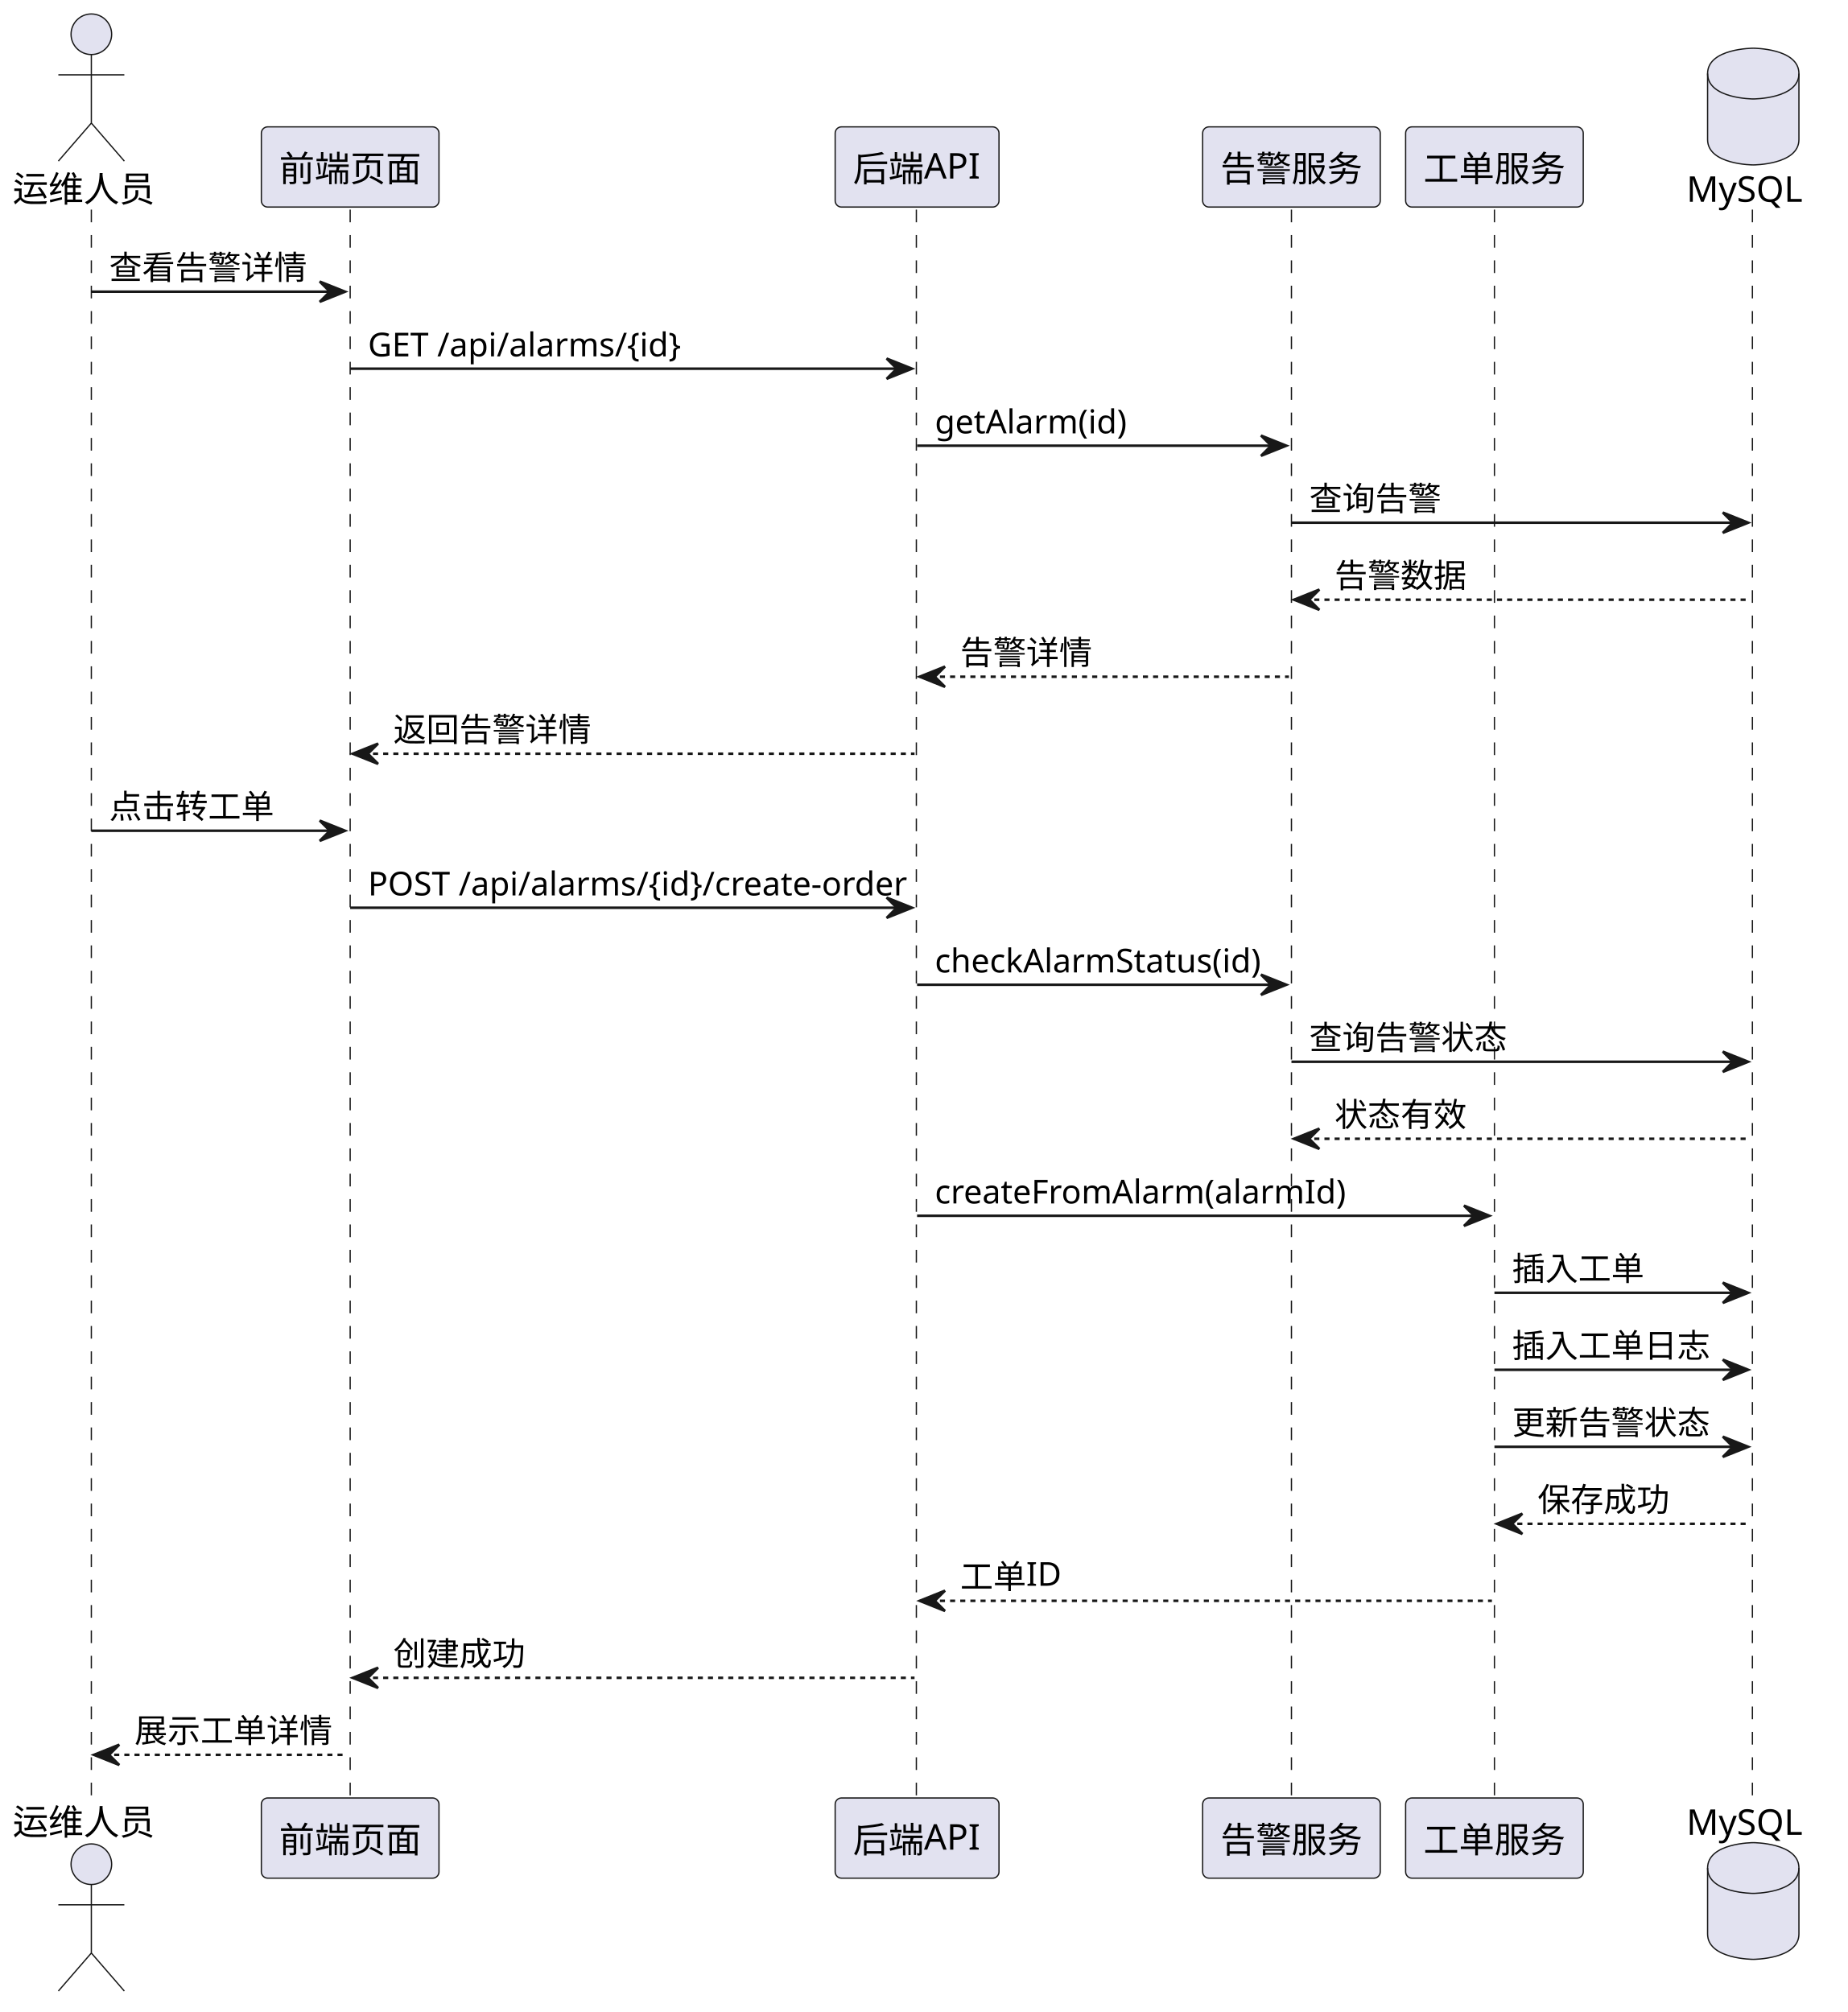
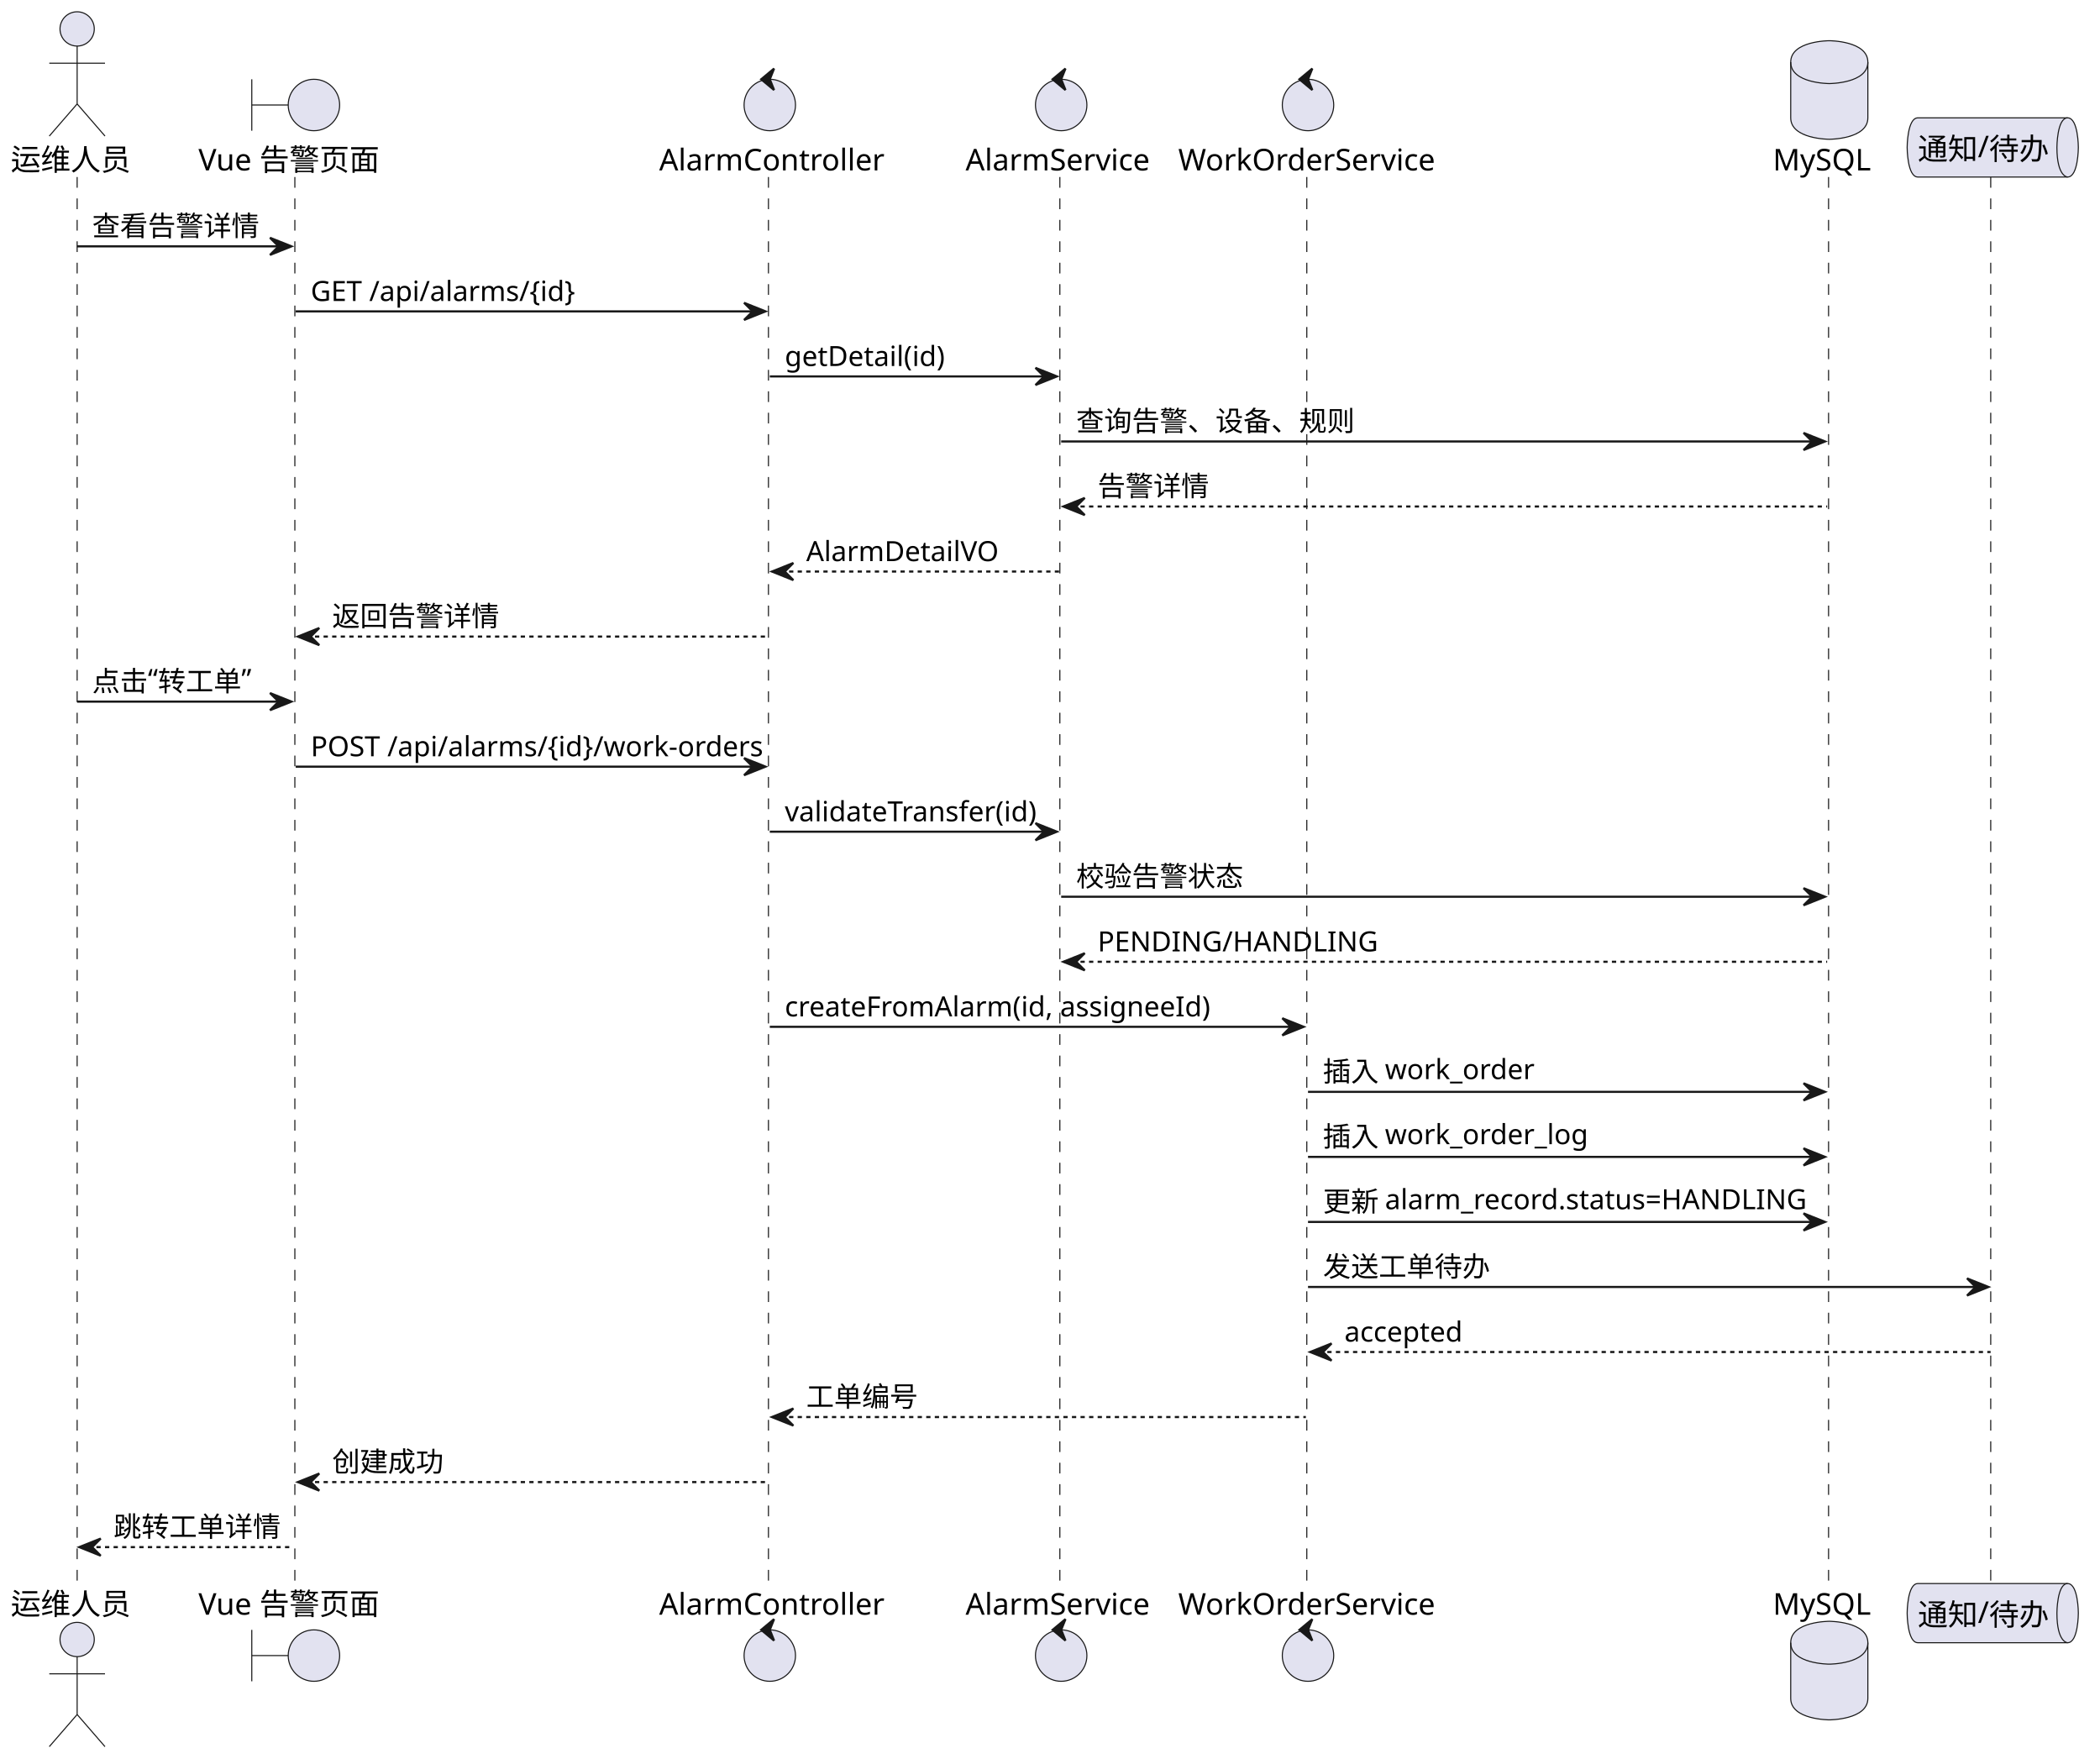
- <svg xmlns="http://www.w3.org/2000/svg" contentStyleType="text/css" data-diagram-type="SEQUENCE" height="793px" preserveAspectRatio="none" style="width:728px;height:793px;background:#FFFFFF;" version="1.1" viewBox="0 0 728 793" width="728px" zoomAndPan="magnify">
+ <svg xmlns="http://www.w3.org/2000/svg" contentStyleType="text/css" data-diagram-type="SEQUENCE" height="823px" preserveAspectRatio="none" style="width:980px;height:823px;background:#FFFFFF;" version="1.1" viewBox="0 0 980 823" width="980px" zoomAndPan="magnify">
  <defs />
  <g>
    <g class="participant-lifeline" data-entity-uid="part1" data-qualified-name="Operator" data-source-line="1" id="part1-lifeline">
      <g>
-         <rect fill="#000000" fill-opacity="0" height="627.031" width="8" x="32" y="82.609" />
-         <line style="stroke:#181818;stroke-width:0.5;stroke-dasharray:5,5;" x1="36" x2="36" y1="82.609" y2="709.641" />
+         <rect fill="#000000" fill-opacity="0" height="657.383" width="8" x="32" y="82.609" />
+         <line style="stroke:#181818;stroke-width:0.5;stroke-dasharray:5,5;" x1="36" x2="36" y1="82.609" y2="739.992" />
      </g>
    </g>
    <g class="participant-lifeline" data-entity-uid="part2" data-qualified-name="Frontend" data-source-line="2" id="part2-lifeline">
      <g>
-         <rect fill="#000000" fill-opacity="0" height="627.031" width="8" x="134" y="82.609" />
-         <line style="stroke:#181818;stroke-width:0.5;stroke-dasharray:5,5;" x1="138" x2="138" y1="82.609" y2="709.641" />
-       </g>
-     </g>
-     <g class="participant-lifeline" data-entity-uid="part3" data-qualified-name="Backend" data-source-line="3" id="part3-lifeline">
-       <g>
-         <rect fill="#000000" fill-opacity="0" height="627.031" width="8" x="357.418" y="82.609" />
-         <line style="stroke:#181818;stroke-width:0.5;stroke-dasharray:5,5;" x1="361.135" x2="361.135" y1="82.609" y2="709.641" />
+         <rect fill="#000000" fill-opacity="0" height="657.383" width="8" x="134" y="82.609" />
+         <line style="stroke:#181818;stroke-width:0.5;stroke-dasharray:5,5;" x1="137.6" x2="137.6" y1="82.609" y2="739.992" />
+       </g>
+     </g>
+     <g class="participant-lifeline" data-entity-uid="part3" data-qualified-name="AlarmController" data-source-line="3" id="part3-lifeline">
+       <g>
+         <rect fill="#000000" fill-opacity="0" height="657.383" width="8" x="355.234" y="82.609" />
+         <line style="stroke:#181818;stroke-width:0.5;stroke-dasharray:5,5;" x1="358.61" x2="358.61" y1="82.609" y2="739.992" />
      </g>
    </g>
    <g class="participant-lifeline" data-entity-uid="part4" data-qualified-name="AlarmService" data-source-line="4" id="part4-lifeline">
      <g>
-         <rect fill="#000000" fill-opacity="0" height="627.031" width="8" x="504.956" y="82.609" />
-         <line style="stroke:#181818;stroke-width:0.5;stroke-dasharray:5,5;" x1="508.956" x2="508.956" y1="82.609" y2="709.641" />
+         <rect fill="#000000" fill-opacity="0" height="657.383" width="8" x="491.22" y="82.609" />
+         <line style="stroke:#181818;stroke-width:0.5;stroke-dasharray:5,5;" x1="494.599" x2="494.599" y1="82.609" y2="739.992" />
      </g>
    </g>
    <g class="participant-lifeline" data-entity-uid="part5" data-qualified-name="WorkOrderService" data-source-line="5" id="part5-lifeline">
      <g>
-         <rect fill="#000000" fill-opacity="0" height="627.031" width="8" x="584.956" y="82.609" />
-         <line style="stroke:#181818;stroke-width:0.5;stroke-dasharray:5,5;" x1="588.956" x2="588.956" y1="82.609" y2="709.641" />
+         <rect fill="#000000" fill-opacity="0" height="657.383" width="8" x="606.406" y="82.609" />
+         <line style="stroke:#181818;stroke-width:0.5;stroke-dasharray:5,5;" x1="609.84" x2="609.84" y1="82.609" y2="739.992" />
      </g>
    </g>
    <g class="participant-lifeline" data-entity-uid="part6" data-qualified-name="DB" data-source-line="6" id="part6-lifeline">
      <g>
-         <rect fill="#000000" fill-opacity="0" height="627.031" width="8" x="686.956" y="82.609" />
-         <line style="stroke:#181818;stroke-width:0.5;stroke-dasharray:5,5;" x1="690.618" x2="690.618" y1="82.609" y2="709.641" />
+         <rect fill="#000000" fill-opacity="0" height="657.383" width="8" x="849.667" y="82.609" />
+         <line style="stroke:#181818;stroke-width:0.5;stroke-dasharray:5,5;" x1="853.329" x2="853.329" y1="82.609" y2="739.992" />
+       </g>
+     </g>
+     <g class="participant-lifeline" data-entity-uid="part7" data-qualified-name="Notify" data-source-line="7" id="part7-lifeline">
+       <g>
+         <rect fill="#000000" fill-opacity="0" height="657.383" width="8" x="925.949" y="82.609" />
+         <line style="stroke:#181818;stroke-width:0.5;stroke-dasharray:5,5;" x1="929.004" x2="929.004" y1="82.609" y2="739.992" />
      </g>
    </g>
    <g class="participant participant-head" data-entity-uid="part1" data-qualified-name="Operator" data-source-line="1" id="part1-head">
      <text fill="#000000" font-family="sans-serif" font-size="14" lengthAdjust="spacing" textLength="56" x="5" y="79.533">运维人员</text>
      <ellipse cx="36" cy="13.5" fill="#E2E2F0" rx="8" ry="8" style="stroke:#181818;stroke-width:0.5;" />
      <path d="M36,21.5 L36,48.5 M23,29.5 L49,29.5 M36,48.5 L23,63.5 M36,48.5 L49,63.5" fill="none" style="stroke:#181818;stroke-width:0.5;" />
    </g>
    <g class="participant participant-tail" data-entity-uid="part1" data-qualified-name="Operator" data-source-line="1" id="part1-tail">
-       <text fill="#000000" font-family="sans-serif" font-size="14" lengthAdjust="spacing" textLength="56" x="5" y="723.174">运维人员</text>
-       <ellipse cx="36" cy="734.75" fill="#E2E2F0" rx="8" ry="8" style="stroke:#181818;stroke-width:0.5;" />
-       <path d="M36,742.75 L36,769.75 M23,750.75 L49,750.75 M36,769.75 L23,784.75 M36,769.75 L49,784.75" fill="none" style="stroke:#181818;stroke-width:0.5;" />
+       <text fill="#000000" font-family="sans-serif" font-size="14" lengthAdjust="spacing" textLength="56" x="5" y="753.525">运维人员</text>
+       <ellipse cx="36" cy="765.102" fill="#E2E2F0" rx="8" ry="8" style="stroke:#181818;stroke-width:0.5;" />
+       <path d="M36,773.102 L36,800.102 M23,781.102 L49,781.102 M36,800.102 L23,815.102 M36,800.102 L49,815.102" fill="none" style="stroke:#181818;stroke-width:0.5;" />
    </g>
    <g class="participant participant-head" data-entity-uid="part2" data-qualified-name="Frontend" data-source-line="2" id="part2-head">
-       <rect fill="#E2E2F0" height="31.609" rx="2.5" ry="2.5" style="stroke:#181818;stroke-width:0.5;" width="70" x="103" y="50" />
-       <text fill="#000000" font-family="sans-serif" font-size="14" lengthAdjust="spacing" textLength="56" x="110" y="71.533">前端页面</text>
+       <text fill="#000000" font-family="sans-serif" font-size="14" lengthAdjust="spacing" textLength="84.8" x="92.6" y="79.533">Vue 告警页面</text>
+       <path d="M117.5,37 L117.5,61 M117.5,49 L134.5,49" fill="none" style="stroke:#181818;stroke-width:0.5;" />
+       <ellipse cx="146.5" cy="49" fill="#E2E2F0" rx="12" ry="12" style="stroke:#181818;stroke-width:0.5;" />
    </g>
    <g class="participant participant-tail" data-entity-uid="part2" data-qualified-name="Frontend" data-source-line="2" id="part2-tail">
-       <rect fill="#E2E2F0" height="31.609" rx="2.5" ry="2.5" style="stroke:#181818;stroke-width:0.5;" width="70" x="103" y="708.641" />
-       <text fill="#000000" font-family="sans-serif" font-size="14" lengthAdjust="spacing" textLength="56" x="110" y="730.174">前端页面</text>
-     </g>
-     <g class="participant participant-head" data-entity-uid="part3" data-qualified-name="Backend" data-source-line="3" id="part3-head">
-       <rect fill="#E2E2F0" height="31.609" rx="2.5" ry="2.5" style="stroke:#181818;stroke-width:0.5;" width="64.565" x="329.135" y="50" />
-       <text fill="#000000" font-family="sans-serif" font-size="14" lengthAdjust="spacing" textLength="50.565" x="336.135" y="71.533">后端API</text>
-     </g>
-     <g class="participant participant-tail" data-entity-uid="part3" data-qualified-name="Backend" data-source-line="3" id="part3-tail">
-       <rect fill="#E2E2F0" height="31.609" rx="2.5" ry="2.5" style="stroke:#181818;stroke-width:0.5;" width="64.565" x="329.135" y="708.641" />
-       <text fill="#000000" font-family="sans-serif" font-size="14" lengthAdjust="spacing" textLength="50.565" x="336.135" y="730.174">后端API</text>
+       <text fill="#000000" font-family="sans-serif" font-size="14" lengthAdjust="spacing" textLength="84.8" x="92.6" y="753.525">Vue 告警页面</text>
+       <path d="M117.5,760.602 L117.5,784.602 M117.5,772.602 L134.5,772.602" fill="none" style="stroke:#181818;stroke-width:0.5;" />
+       <ellipse cx="146.5" cy="772.602" fill="#E2E2F0" rx="12" ry="12" style="stroke:#181818;stroke-width:0.5;" />
+     </g>
+     <g class="participant participant-head" data-entity-uid="part3" data-qualified-name="AlarmController" data-source-line="3" id="part3-head">
+       <text fill="#000000" font-family="sans-serif" font-size="14" lengthAdjust="spacing" textLength="97.248" x="307.61" y="79.533">AlarmController</text>
+       <ellipse cx="359.234" cy="49" fill="#E2E2F0" rx="12" ry="12" style="stroke:#181818;stroke-width:0.5;" />
+       <polygon fill="#181818" points="355.234,37,361.234,32,359.234,37,361.234,42,355.234,37" style="stroke:#181818;stroke-width:1;" />
+     </g>
+     <g class="participant participant-tail" data-entity-uid="part3" data-qualified-name="AlarmController" data-source-line="3" id="part3-tail">
+       <text fill="#000000" font-family="sans-serif" font-size="14" lengthAdjust="spacing" textLength="97.248" x="307.61" y="753.525">AlarmController</text>
+       <ellipse cx="359.234" cy="772.602" fill="#E2E2F0" rx="12" ry="12" style="stroke:#181818;stroke-width:0.5;" />
+       <polygon fill="#181818" points="355.234,760.602,361.234,755.602,359.234,760.602,361.234,765.602,355.234,760.602" style="stroke:#181818;stroke-width:1;" />
    </g>
    <g class="participant participant-head" data-entity-uid="part4" data-qualified-name="AlarmService" data-source-line="4" id="part4-head">
-       <rect fill="#E2E2F0" height="31.609" rx="2.5" ry="2.5" style="stroke:#181818;stroke-width:0.5;" width="70" x="473.956" y="50" />
-       <text fill="#000000" font-family="sans-serif" font-size="14" lengthAdjust="spacing" textLength="56" x="480.956" y="71.533">告警服务</text>
+       <text fill="#000000" font-family="sans-serif" font-size="14" lengthAdjust="spacing" textLength="83.241" x="450.599" y="79.533">AlarmService</text>
+       <ellipse cx="495.22" cy="49" fill="#E2E2F0" rx="12" ry="12" style="stroke:#181818;stroke-width:0.5;" />
+       <polygon fill="#181818" points="491.22,37,497.22,32,495.22,37,497.22,42,491.22,37" style="stroke:#181818;stroke-width:1;" />
    </g>
    <g class="participant participant-tail" data-entity-uid="part4" data-qualified-name="AlarmService" data-source-line="4" id="part4-tail">
-       <rect fill="#E2E2F0" height="31.609" rx="2.5" ry="2.5" style="stroke:#181818;stroke-width:0.5;" width="70" x="473.956" y="708.641" />
-       <text fill="#000000" font-family="sans-serif" font-size="14" lengthAdjust="spacing" textLength="56" x="480.956" y="730.174">告警服务</text>
+       <text fill="#000000" font-family="sans-serif" font-size="14" lengthAdjust="spacing" textLength="83.241" x="450.599" y="753.525">AlarmService</text>
+       <ellipse cx="495.22" cy="772.602" fill="#E2E2F0" rx="12" ry="12" style="stroke:#181818;stroke-width:0.5;" />
+       <polygon fill="#181818" points="491.22,760.602,497.22,755.602,495.22,760.602,497.22,765.602,491.22,760.602" style="stroke:#181818;stroke-width:1;" />
    </g>
    <g class="participant participant-head" data-entity-uid="part5" data-qualified-name="WorkOrderService" data-source-line="5" id="part5-head">
-       <rect fill="#E2E2F0" height="31.609" rx="2.5" ry="2.5" style="stroke:#181818;stroke-width:0.5;" width="70" x="553.956" y="50" />
-       <text fill="#000000" font-family="sans-serif" font-size="14" lengthAdjust="spacing" textLength="56" x="560.956" y="71.533">工单服务</text>
+       <text fill="#000000" font-family="sans-serif" font-size="14" lengthAdjust="spacing" textLength="115.131" x="549.84" y="79.533">WorkOrderService</text>
+       <ellipse cx="610.406" cy="49" fill="#E2E2F0" rx="12" ry="12" style="stroke:#181818;stroke-width:0.5;" />
+       <polygon fill="#181818" points="606.406,37,612.406,32,610.406,37,612.406,42,606.406,37" style="stroke:#181818;stroke-width:1;" />
    </g>
    <g class="participant participant-tail" data-entity-uid="part5" data-qualified-name="WorkOrderService" data-source-line="5" id="part5-tail">
-       <rect fill="#E2E2F0" height="31.609" rx="2.5" ry="2.5" style="stroke:#181818;stroke-width:0.5;" width="70" x="553.956" y="708.641" />
-       <text fill="#000000" font-family="sans-serif" font-size="14" lengthAdjust="spacing" textLength="56" x="560.956" y="730.174">工单服务</text>
+       <text fill="#000000" font-family="sans-serif" font-size="14" lengthAdjust="spacing" textLength="115.131" x="549.84" y="753.525">WorkOrderService</text>
+       <ellipse cx="610.406" cy="772.602" fill="#E2E2F0" rx="12" ry="12" style="stroke:#181818;stroke-width:0.5;" />
+       <polygon fill="#181818" points="606.406,760.602,612.406,755.602,610.406,760.602,612.406,765.602,606.406,760.602" style="stroke:#181818;stroke-width:1;" />
    </g>
    <g class="participant participant-head" data-entity-uid="part6" data-qualified-name="DB" data-source-line="6" id="part6-head">
-       <text fill="#000000" font-family="sans-serif" font-size="14" lengthAdjust="spacing" textLength="46.676" x="664.618" y="79.533">MySQL</text>
-       <path d="M672.956,29 C672.956,19 690.956,19 690.956,19 C690.956,19 708.956,19 708.956,29 L708.956,55 C708.956,65 690.956,65 690.956,65 C690.956,65 672.956,65 672.956,55 L672.956,29" fill="#E2E2F0" style="stroke:#181818;stroke-width:0.5;" />
-       <path d="M672.956,29 C672.956,39 690.956,39 690.956,39 C690.956,39 708.956,39 708.956,29" fill="none" style="stroke:#181818;stroke-width:0.5;" />
+       <text fill="#000000" font-family="sans-serif" font-size="14" lengthAdjust="spacing" textLength="46.676" x="827.329" y="79.533">MySQL</text>
+       <path d="M835.667,29 C835.667,19 853.667,19 853.667,19 C853.667,19 871.667,19 871.667,29 L871.667,55 C871.667,65 853.667,65 853.667,65 C853.667,65 835.667,65 835.667,55 L835.667,29" fill="#E2E2F0" style="stroke:#181818;stroke-width:0.5;" />
+       <path d="M835.667,29 C835.667,39 853.667,39 853.667,39 C853.667,39 871.667,39 871.667,29" fill="none" style="stroke:#181818;stroke-width:0.5;" />
    </g>
    <g class="participant participant-tail" data-entity-uid="part6" data-qualified-name="DB" data-source-line="6" id="part6-tail">
-       <text fill="#000000" font-family="sans-serif" font-size="14" lengthAdjust="spacing" textLength="46.676" x="664.618" y="723.174">MySQL</text>
-       <path d="M672.956,736.25 C672.956,726.25 690.956,726.25 690.956,726.25 C690.956,726.25 708.956,726.25 708.956,736.25 L708.956,762.25 C708.956,772.25 690.956,772.25 690.956,772.25 C690.956,772.25 672.956,772.25 672.956,762.25 L672.956,736.25" fill="#E2E2F0" style="stroke:#181818;stroke-width:0.5;" />
-       <path d="M672.956,736.25 C672.956,746.25 690.956,746.25 690.956,746.25 C690.956,746.25 708.956,746.25 708.956,736.25" fill="none" style="stroke:#181818;stroke-width:0.5;" />
-     </g>
-     <g class="message" data-entity-1="part1" data-entity-2="part2" data-source-line="8" id="msg1">
+       <text fill="#000000" font-family="sans-serif" font-size="14" lengthAdjust="spacing" textLength="46.676" x="827.329" y="753.525">MySQL</text>
+       <path d="M835.667,766.602 C835.667,756.602 853.667,756.602 853.667,756.602 C853.667,756.602 871.667,756.602 871.667,766.602 L871.667,792.602 C871.667,802.602 853.667,802.602 853.667,802.602 C853.667,802.602 835.667,802.602 835.667,792.602 L835.667,766.602" fill="#E2E2F0" style="stroke:#181818;stroke-width:0.5;" />
+       <path d="M835.667,766.602 C835.667,776.602 853.667,776.602 853.667,776.602 C853.667,776.602 871.667,776.602 871.667,766.602" fill="none" style="stroke:#181818;stroke-width:0.5;" />
+     </g>
+     <g class="participant participant-head" data-entity-uid="part7" data-qualified-name="Notify" data-source-line="7" id="part7-head">
+       <path d="M895.004,55 L964.894,55 C969.894,55 969.894,68.805 969.894,68.805 C969.894,68.805 969.894,82.609 964.894,82.609 L895.004,82.609 C890.004,82.609 890.004,68.805 890.004,68.805 C890.004,68.805 890.004,55 895.004,55" fill="#E2E2F0" style="stroke:#181818;stroke-width:0.5;" />
+       <path d="M964.894,55 C959.894,55 959.894,68.805 959.894,68.805 C959.894,82.609 964.894,82.609 964.894,82.609" fill="none" style="stroke:#181818;stroke-width:0.5;" />
+       <text fill="#000000" font-family="sans-serif" font-size="14" lengthAdjust="spacing" textLength="59.89" x="895.004" y="74.533">通知/待办</text>
+     </g>
+     <g class="participant participant-tail" data-entity-uid="part7" data-qualified-name="Notify" data-source-line="7" id="part7-tail">
+       <path d="M895.004,738.992 L964.894,738.992 C969.894,738.992 969.894,752.797 969.894,752.797 C969.894,752.797 969.894,766.602 964.894,766.602 L895.004,766.602 C890.004,766.602 890.004,752.797 890.004,752.797 C890.004,752.797 890.004,738.992 895.004,738.992" fill="#E2E2F0" style="stroke:#181818;stroke-width:0.5;" />
+       <path d="M964.894,738.992 C959.894,738.992 959.894,752.797 959.894,752.797 C959.894,766.602 964.894,766.602 964.894,766.602" fill="none" style="stroke:#181818;stroke-width:0.5;" />
+       <text fill="#000000" font-family="sans-serif" font-size="14" lengthAdjust="spacing" textLength="59.89" x="895.004" y="758.525">通知/待办</text>
+     </g>
+     <g class="message" data-entity-1="part1" data-entity-2="part2" data-source-line="9" id="msg1">
      <polygon fill="#181818" points="126,110.961,136,114.961,126,118.961,130,114.961" style="stroke:#181818;stroke-width:1;" />
      <line style="stroke:#181818;stroke-width:1;" x1="36" x2="132" y1="114.961" y2="114.961" />
      <text fill="#000000" font-family="sans-serif" font-size="13" lengthAdjust="spacing" textLength="78" x="43" y="110.105">查看告警详情</text>
    </g>
-     <g class="message" data-entity-1="part2" data-entity-2="part3" data-source-line="9" id="msg2">
-       <polygon fill="#181818" points="349.418,141.312,359.418,145.312,349.418,149.312,353.418,145.312" style="stroke:#181818;stroke-width:1;" />
-       <line style="stroke:#181818;stroke-width:1;" x1="138" x2="355.418" y1="145.312" y2="145.312" />
+     <g class="message" data-entity-1="part2" data-entity-2="part3" data-source-line="10" id="msg2">
+       <polygon fill="#181818" points="347.234,141.312,357.234,145.312,347.234,149.312,351.234,145.312" style="stroke:#181818;stroke-width:1;" />
+       <line style="stroke:#181818;stroke-width:1;" x1="138" x2="353.234" y1="145.312" y2="145.312" />
      <text fill="#000000" font-family="sans-serif" font-size="13" lengthAdjust="spacing" textLength="116.327" x="145" y="140.456">GET /api/alarms/{id}</text>
    </g>
-     <g class="message" data-entity-1="part3" data-entity-2="part4" data-source-line="10" id="msg3">
-       <polygon fill="#181818" points="496.956,171.664,506.956,175.664,496.956,179.664,500.956,175.664" style="stroke:#181818;stroke-width:1;" />
-       <line style="stroke:#181818;stroke-width:1;" x1="361.418" x2="502.956" y1="175.664" y2="175.664" />
-       <text fill="#000000" font-family="sans-serif" font-size="13" lengthAdjust="spacing" textLength="70.795" x="368.418" y="170.808">getAlarm(id)</text>
-     </g>
-     <g class="message" data-entity-1="part4" data-entity-2="part6" data-source-line="11" id="msg4">
-       <polygon fill="#181818" points="678.956,202.016,688.956,206.016,678.956,210.016,682.956,206.016" style="stroke:#181818;stroke-width:1;" />
-       <line style="stroke:#181818;stroke-width:1;" x1="508.956" x2="684.956" y1="206.016" y2="206.016" />
-       <text fill="#000000" font-family="sans-serif" font-size="13" lengthAdjust="spacing" textLength="52" x="515.956" y="201.159">查询告警</text>
-     </g>
-     <g class="message" data-entity-1="part6" data-entity-2="part4" data-source-line="12" id="msg5">
-       <polygon fill="#181818" points="519.956,232.367,509.956,236.367,519.956,240.367,515.956,236.367" style="stroke:#181818;stroke-width:1;" />
-       <line style="stroke:#181818;stroke-width:1;stroke-dasharray:2,2;" x1="513.956" x2="689.956" y1="236.367" y2="236.367" />
-       <text fill="#000000" font-family="sans-serif" font-size="13" lengthAdjust="spacing" textLength="52" x="525.956" y="231.511">告警数据</text>
-     </g>
-     <g class="message" data-entity-1="part4" data-entity-2="part3" data-source-line="13" id="msg6">
-       <polygon fill="#181818" points="372.418,262.719,362.418,266.719,372.418,270.719,368.418,266.719" style="stroke:#181818;stroke-width:1;" />
-       <line style="stroke:#181818;stroke-width:1;stroke-dasharray:2,2;" x1="366.418" x2="507.956" y1="266.719" y2="266.719" />
-       <text fill="#000000" font-family="sans-serif" font-size="13" lengthAdjust="spacing" textLength="52" x="378.418" y="261.862">告警详情</text>
-     </g>
-     <g class="message" data-entity-1="part3" data-entity-2="part2" data-source-line="14" id="msg7">
+     <g class="message" data-entity-1="part3" data-entity-2="part4" data-source-line="11" id="msg3">
+       <polygon fill="#181818" points="483.22,171.664,493.22,175.664,483.22,179.664,487.22,175.664" style="stroke:#181818;stroke-width:1;" />
+       <line style="stroke:#181818;stroke-width:1;" x1="359.234" x2="489.22" y1="175.664" y2="175.664" />
+       <text fill="#000000" font-family="sans-serif" font-size="13" lengthAdjust="spacing" textLength="70.085" x="366.234" y="170.808">getDetail(id)</text>
+     </g>
+     <g class="message" data-entity-1="part4" data-entity-2="part6" data-source-line="12" id="msg4">
+       <polygon fill="#181818" points="841.667,202.016,851.667,206.016,841.667,210.016,845.667,206.016" style="stroke:#181818;stroke-width:1;" />
+       <line style="stroke:#181818;stroke-width:1;" x1="495.22" x2="847.667" y1="206.016" y2="206.016" />
+       <text fill="#000000" font-family="sans-serif" font-size="13" lengthAdjust="spacing" textLength="130" x="502.22" y="201.159">查询告警、设备、规则</text>
+     </g>
+     <g class="message" data-entity-1="part6" data-entity-2="part4" data-source-line="13" id="msg5">
+       <polygon fill="#181818" points="506.22,232.367,496.22,236.367,506.22,240.367,502.22,236.367" style="stroke:#181818;stroke-width:1;" />
+       <line style="stroke:#181818;stroke-width:1;stroke-dasharray:2,2;" x1="500.22" x2="852.667" y1="236.367" y2="236.367" />
+       <text fill="#000000" font-family="sans-serif" font-size="13" lengthAdjust="spacing" textLength="52" x="512.22" y="231.511">告警详情</text>
+     </g>
+     <g class="message" data-entity-1="part4" data-entity-2="part3" data-source-line="14" id="msg6">
+       <polygon fill="#181818" points="370.234,262.719,360.234,266.719,370.234,270.719,366.234,266.719" style="stroke:#181818;stroke-width:1;" />
+       <line style="stroke:#181818;stroke-width:1;stroke-dasharray:2,2;" x1="364.234" x2="494.22" y1="266.719" y2="266.719" />
+       <text fill="#000000" font-family="sans-serif" font-size="13" lengthAdjust="spacing" textLength="85.966" x="376.234" y="261.862">AlarmDetailVO</text>
+     </g>
+     <g class="message" data-entity-1="part3" data-entity-2="part2" data-source-line="15" id="msg7">
      <polygon fill="#181818" points="149,293.07,139,297.07,149,301.07,145,297.07" style="stroke:#181818;stroke-width:1;" />
-       <line style="stroke:#181818;stroke-width:1;stroke-dasharray:2,2;" x1="143" x2="360.418" y1="297.07" y2="297.07" />
+       <line style="stroke:#181818;stroke-width:1;stroke-dasharray:2,2;" x1="143" x2="358.234" y1="297.07" y2="297.07" />
      <text fill="#000000" font-family="sans-serif" font-size="13" lengthAdjust="spacing" textLength="78" x="155" y="292.214">返回告警详情</text>
    </g>
-     <g class="message" data-entity-1="part1" data-entity-2="part2" data-source-line="16" id="msg8">
+     <g class="message" data-entity-1="part1" data-entity-2="part2" data-source-line="17" id="msg8">
      <polygon fill="#181818" points="126,323.422,136,327.422,126,331.422,130,327.422" style="stroke:#181818;stroke-width:1;" />
      <line style="stroke:#181818;stroke-width:1;" x1="36" x2="132" y1="327.422" y2="327.422" />
-       <text fill="#000000" font-family="sans-serif" font-size="13" lengthAdjust="spacing" textLength="65" x="43" y="322.565">点击转工单</text>
-     </g>
-     <g class="message" data-entity-1="part2" data-entity-2="part3" data-source-line="17" id="msg9">
-       <polygon fill="#181818" points="349.418,353.773,359.418,357.773,349.418,361.773,353.418,357.773" style="stroke:#181818;stroke-width:1;" />
-       <line style="stroke:#181818;stroke-width:1;" x1="138" x2="355.418" y1="357.773" y2="357.773" />
-       <text fill="#000000" font-family="sans-serif" font-size="13" lengthAdjust="spacing" textLength="199.418" x="145" y="352.917">POST /api/alarms/{id}/create-order</text>
-     </g>
-     <g class="message" data-entity-1="part3" data-entity-2="part4" data-source-line="18" id="msg10">
-       <polygon fill="#181818" points="496.956,384.125,506.956,388.125,496.956,392.125,500.956,388.125" style="stroke:#181818;stroke-width:1;" />
-       <line style="stroke:#181818;stroke-width:1;" x1="361.418" x2="502.956" y1="388.125" y2="388.125" />
-       <text fill="#000000" font-family="sans-serif" font-size="13" lengthAdjust="spacing" textLength="123.538" x="368.418" y="383.269">checkAlarmStatus(id)</text>
-     </g>
-     <g class="message" data-entity-1="part4" data-entity-2="part6" data-source-line="19" id="msg11">
-       <polygon fill="#181818" points="678.956,414.477,688.956,418.477,678.956,422.477,682.956,418.477" style="stroke:#181818;stroke-width:1;" />
-       <line style="stroke:#181818;stroke-width:1;" x1="508.956" x2="684.956" y1="418.477" y2="418.477" />
-       <text fill="#000000" font-family="sans-serif" font-size="13" lengthAdjust="spacing" textLength="78" x="515.956" y="413.62">查询告警状态</text>
-     </g>
-     <g class="message" data-entity-1="part6" data-entity-2="part4" data-source-line="20" id="msg12">
-       <polygon fill="#181818" points="519.956,444.828,509.956,448.828,519.956,452.828,515.956,448.828" style="stroke:#181818;stroke-width:1;" />
-       <line style="stroke:#181818;stroke-width:1;stroke-dasharray:2,2;" x1="513.956" x2="689.956" y1="448.828" y2="448.828" />
-       <text fill="#000000" font-family="sans-serif" font-size="13" lengthAdjust="spacing" textLength="52" x="525.956" y="443.972">状态有效</text>
-     </g>
-     <g class="message" data-entity-1="part3" data-entity-2="part5" data-source-line="21" id="msg13">
-       <polygon fill="#181818" points="576.956,475.18,586.956,479.18,576.956,483.18,580.956,479.18" style="stroke:#181818;stroke-width:1;" />
-       <line style="stroke:#181818;stroke-width:1;" x1="361.418" x2="582.956" y1="479.18" y2="479.18" />
-       <text fill="#000000" font-family="sans-serif" font-size="13" lengthAdjust="spacing" textLength="152.414" x="368.418" y="474.323">createFromAlarm(alarmId)</text>
-     </g>
-     <g class="message" data-entity-1="part5" data-entity-2="part6" data-source-line="22" id="msg14">
-       <polygon fill="#181818" points="678.956,505.531,688.956,509.531,678.956,513.531,682.956,509.531" style="stroke:#181818;stroke-width:1;" />
-       <line style="stroke:#181818;stroke-width:1;" x1="588.956" x2="684.956" y1="509.531" y2="509.531" />
-       <text fill="#000000" font-family="sans-serif" font-size="13" lengthAdjust="spacing" textLength="52" x="595.956" y="504.675">插入工单</text>
-     </g>
-     <g class="message" data-entity-1="part5" data-entity-2="part6" data-source-line="23" id="msg15">
-       <polygon fill="#181818" points="678.956,535.883,688.956,539.883,678.956,543.883,682.956,539.883" style="stroke:#181818;stroke-width:1;" />
-       <line style="stroke:#181818;stroke-width:1;" x1="588.956" x2="684.956" y1="539.883" y2="539.883" />
-       <text fill="#000000" font-family="sans-serif" font-size="13" lengthAdjust="spacing" textLength="78" x="595.956" y="535.026">插入工单日志</text>
-     </g>
-     <g class="message" data-entity-1="part5" data-entity-2="part6" data-source-line="24" id="msg16">
-       <polygon fill="#181818" points="678.956,566.234,688.956,570.234,678.956,574.234,682.956,570.234" style="stroke:#181818;stroke-width:1;" />
-       <line style="stroke:#181818;stroke-width:1;" x1="588.956" x2="684.956" y1="570.234" y2="570.234" />
-       <text fill="#000000" font-family="sans-serif" font-size="13" lengthAdjust="spacing" textLength="78" x="595.956" y="565.378">更新告警状态</text>
-     </g>
-     <g class="message" data-entity-1="part6" data-entity-2="part5" data-source-line="25" id="msg17">
-       <polygon fill="#181818" points="599.956,596.586,589.956,600.586,599.956,604.586,595.956,600.586" style="stroke:#181818;stroke-width:1;" />
-       <line style="stroke:#181818;stroke-width:1;stroke-dasharray:2,2;" x1="593.956" x2="689.956" y1="600.586" y2="600.586" />
-       <text fill="#000000" font-family="sans-serif" font-size="13" lengthAdjust="spacing" textLength="52" x="605.956" y="595.73">保存成功</text>
-     </g>
-     <g class="message" data-entity-1="part5" data-entity-2="part3" data-source-line="26" id="msg18">
-       <polygon fill="#181818" points="372.418,626.938,362.418,630.938,372.418,634.938,368.418,630.938" style="stroke:#181818;stroke-width:1;" />
-       <line style="stroke:#181818;stroke-width:1;stroke-dasharray:2,2;" x1="366.418" x2="587.956" y1="630.938" y2="630.938" />
-       <text fill="#000000" font-family="sans-serif" font-size="13" lengthAdjust="spacing" textLength="39" x="378.418" y="626.081">工单ID</text>
-     </g>
-     <g class="message" data-entity-1="part3" data-entity-2="part2" data-source-line="27" id="msg19">
-       <polygon fill="#181818" points="149,657.289,139,661.289,149,665.289,145,661.289" style="stroke:#181818;stroke-width:1;" />
-       <line style="stroke:#181818;stroke-width:1;stroke-dasharray:2,2;" x1="143" x2="360.418" y1="661.289" y2="661.289" />
-       <text fill="#000000" font-family="sans-serif" font-size="13" lengthAdjust="spacing" textLength="52" x="155" y="656.433">创建成功</text>
-     </g>
-     <g class="message" data-entity-1="part2" data-entity-2="part1" data-source-line="28" id="msg20">
-       <polygon fill="#181818" points="47,687.641,37,691.641,47,695.641,43,691.641" style="stroke:#181818;stroke-width:1;" />
-       <line style="stroke:#181818;stroke-width:1;stroke-dasharray:2,2;" x1="41" x2="137" y1="691.641" y2="691.641" />
-       <text fill="#000000" font-family="sans-serif" font-size="13" lengthAdjust="spacing" textLength="78" x="53" y="686.784">展示工单详情</text>
+       <text fill="#000000" font-family="sans-serif" font-size="13" lengthAdjust="spacing" textLength="73.658" x="43" y="322.565">点击“转工单”</text>
+     </g>
+     <g class="message" data-entity-1="part2" data-entity-2="part3" data-source-line="18" id="msg9">
+       <polygon fill="#181818" points="347.234,353.773,357.234,357.773,347.234,361.773,351.234,357.773" style="stroke:#181818;stroke-width:1;" />
+       <line style="stroke:#181818;stroke-width:1;" x1="138" x2="353.234" y1="357.773" y2="357.773" />
+       <text fill="#000000" font-family="sans-serif" font-size="13" lengthAdjust="spacing" textLength="197.234" x="145" y="352.917">POST /api/alarms/{id}/work-orders</text>
+     </g>
+     <g class="message" data-entity-1="part3" data-entity-2="part4" data-source-line="19" id="msg10">
+       <polygon fill="#181818" points="483.22,384.125,493.22,388.125,483.22,392.125,487.22,388.125" style="stroke:#181818;stroke-width:1;" />
+       <line style="stroke:#181818;stroke-width:1;" x1="359.234" x2="489.22" y1="388.125" y2="388.125" />
+       <text fill="#000000" font-family="sans-serif" font-size="13" lengthAdjust="spacing" textLength="111.985" x="366.234" y="383.269">validateTransfer(id)</text>
+     </g>
+     <g class="message" data-entity-1="part4" data-entity-2="part6" data-source-line="20" id="msg11">
+       <polygon fill="#181818" points="841.667,414.477,851.667,418.477,841.667,422.477,845.667,418.477" style="stroke:#181818;stroke-width:1;" />
+       <line style="stroke:#181818;stroke-width:1;" x1="495.22" x2="847.667" y1="418.477" y2="418.477" />
+       <text fill="#000000" font-family="sans-serif" font-size="13" lengthAdjust="spacing" textLength="78" x="502.22" y="413.62">校验告警状态</text>
+     </g>
+     <g class="message" data-entity-1="part6" data-entity-2="part4" data-source-line="21" id="msg12">
+       <polygon fill="#181818" points="506.22,444.828,496.22,448.828,506.22,452.828,502.22,448.828" style="stroke:#181818;stroke-width:1;" />
+       <line style="stroke:#181818;stroke-width:1;stroke-dasharray:2,2;" x1="500.22" x2="852.667" y1="448.828" y2="448.828" />
+       <text fill="#000000" font-family="sans-serif" font-size="13" lengthAdjust="spacing" textLength="130.019" x="512.22" y="443.972">PENDING/HANDLING</text>
+     </g>
+     <g class="message" data-entity-1="part3" data-entity-2="part5" data-source-line="22" id="msg13">
+       <polygon fill="#181818" points="598.406,475.18,608.406,479.18,598.406,483.18,602.406,479.18" style="stroke:#181818;stroke-width:1;" />
+       <line style="stroke:#181818;stroke-width:1;" x1="359.234" x2="604.406" y1="479.18" y2="479.18" />
+       <text fill="#000000" font-family="sans-serif" font-size="13" lengthAdjust="spacing" textLength="189.287" x="366.234" y="474.323">createFromAlarm(id, assigneeId)</text>
+     </g>
+     <g class="message" data-entity-1="part5" data-entity-2="part6" data-source-line="23" id="msg14">
+       <polygon fill="#181818" points="841.667,505.531,851.667,509.531,841.667,513.531,845.667,509.531" style="stroke:#181818;stroke-width:1;" />
+       <line style="stroke:#181818;stroke-width:1;" x1="610.406" x2="847.667" y1="509.531" y2="509.531" />
+       <text fill="#000000" font-family="sans-serif" font-size="13" lengthAdjust="spacing" textLength="94.637" x="617.406" y="504.675">插入 work_order</text>
+     </g>
+     <g class="message" data-entity-1="part5" data-entity-2="part6" data-source-line="24" id="msg15">
+       <polygon fill="#181818" points="841.667,535.883,851.667,539.883,841.667,543.883,845.667,539.883" style="stroke:#181818;stroke-width:1;" />
+       <line style="stroke:#181818;stroke-width:1;" x1="610.406" x2="847.667" y1="539.883" y2="539.883" />
+       <text fill="#000000" font-family="sans-serif" font-size="13" lengthAdjust="spacing" textLength="119.215" x="617.406" y="535.026">插入 work_order_log</text>
+     </g>
+     <g class="message" data-entity-1="part5" data-entity-2="part6" data-source-line="25" id="msg16">
+       <polygon fill="#181818" points="841.667,566.234,851.667,570.234,841.667,574.234,845.667,570.234" style="stroke:#181818;stroke-width:1;" />
+       <line style="stroke:#181818;stroke-width:1;" x1="610.406" x2="847.667" y1="570.234" y2="570.234" />
+       <text fill="#000000" font-family="sans-serif" font-size="13" lengthAdjust="spacing" textLength="219.261" x="617.406" y="565.378">更新 alarm_record.status=HANDLING</text>
+     </g>
+     <g class="message" data-entity-1="part5" data-entity-2="part7" data-source-line="26" id="msg17">
+       <polygon fill="#181818" points="917.949,596.586,927.949,600.586,917.949,604.586,921.949,600.586" style="stroke:#181818;stroke-width:1;" />
+       <line style="stroke:#181818;stroke-width:1;" x1="610.406" x2="923.949" y1="600.586" y2="600.586" />
+       <text fill="#000000" font-family="sans-serif" font-size="13" lengthAdjust="spacing" textLength="78" x="617.406" y="595.73">发送工单待办</text>
+     </g>
+     <g class="message" data-entity-1="part7" data-entity-2="part5" data-source-line="27" id="msg18">
+       <polygon fill="#181818" points="621.406,626.938,611.406,630.938,621.406,634.938,617.406,630.938" style="stroke:#181818;stroke-width:1;" />
+       <line style="stroke:#181818;stroke-width:1;stroke-dasharray:2,2;" x1="615.406" x2="928.949" y1="630.938" y2="630.938" />
+       <text fill="#000000" font-family="sans-serif" font-size="13" lengthAdjust="spacing" textLength="52.762" x="627.406" y="626.081">accepted</text>
+     </g>
+     <g class="message" data-entity-1="part5" data-entity-2="part3" data-source-line="28" id="msg19">
+       <polygon fill="#181818" points="370.234,657.289,360.234,661.289,370.234,665.289,366.234,661.289" style="stroke:#181818;stroke-width:1;" />
+       <line style="stroke:#181818;stroke-width:1;stroke-dasharray:2,2;" x1="364.234" x2="609.406" y1="661.289" y2="661.289" />
+       <text fill="#000000" font-family="sans-serif" font-size="13" lengthAdjust="spacing" textLength="52" x="376.234" y="656.433">工单编号</text>
+     </g>
+     <g class="message" data-entity-1="part3" data-entity-2="part2" data-source-line="29" id="msg20">
+       <polygon fill="#181818" points="149,687.641,139,691.641,149,695.641,145,691.641" style="stroke:#181818;stroke-width:1;" />
+       <line style="stroke:#181818;stroke-width:1;stroke-dasharray:2,2;" x1="143" x2="358.234" y1="691.641" y2="691.641" />
+       <text fill="#000000" font-family="sans-serif" font-size="13" lengthAdjust="spacing" textLength="52" x="155" y="686.784">创建成功</text>
+     </g>
+     <g class="message" data-entity-1="part2" data-entity-2="part1" data-source-line="30" id="msg21">
+       <polygon fill="#181818" points="47,717.992,37,721.992,47,725.992,43,721.992" style="stroke:#181818;stroke-width:1;" />
+       <line style="stroke:#181818;stroke-width:1;stroke-dasharray:2,2;" x1="41" x2="137" y1="721.992" y2="721.992" />
+       <text fill="#000000" font-family="sans-serif" font-size="13" lengthAdjust="spacing" textLength="78" x="53" y="717.136">跳转工单详情</text>
    </g>
  </g>
</svg>
